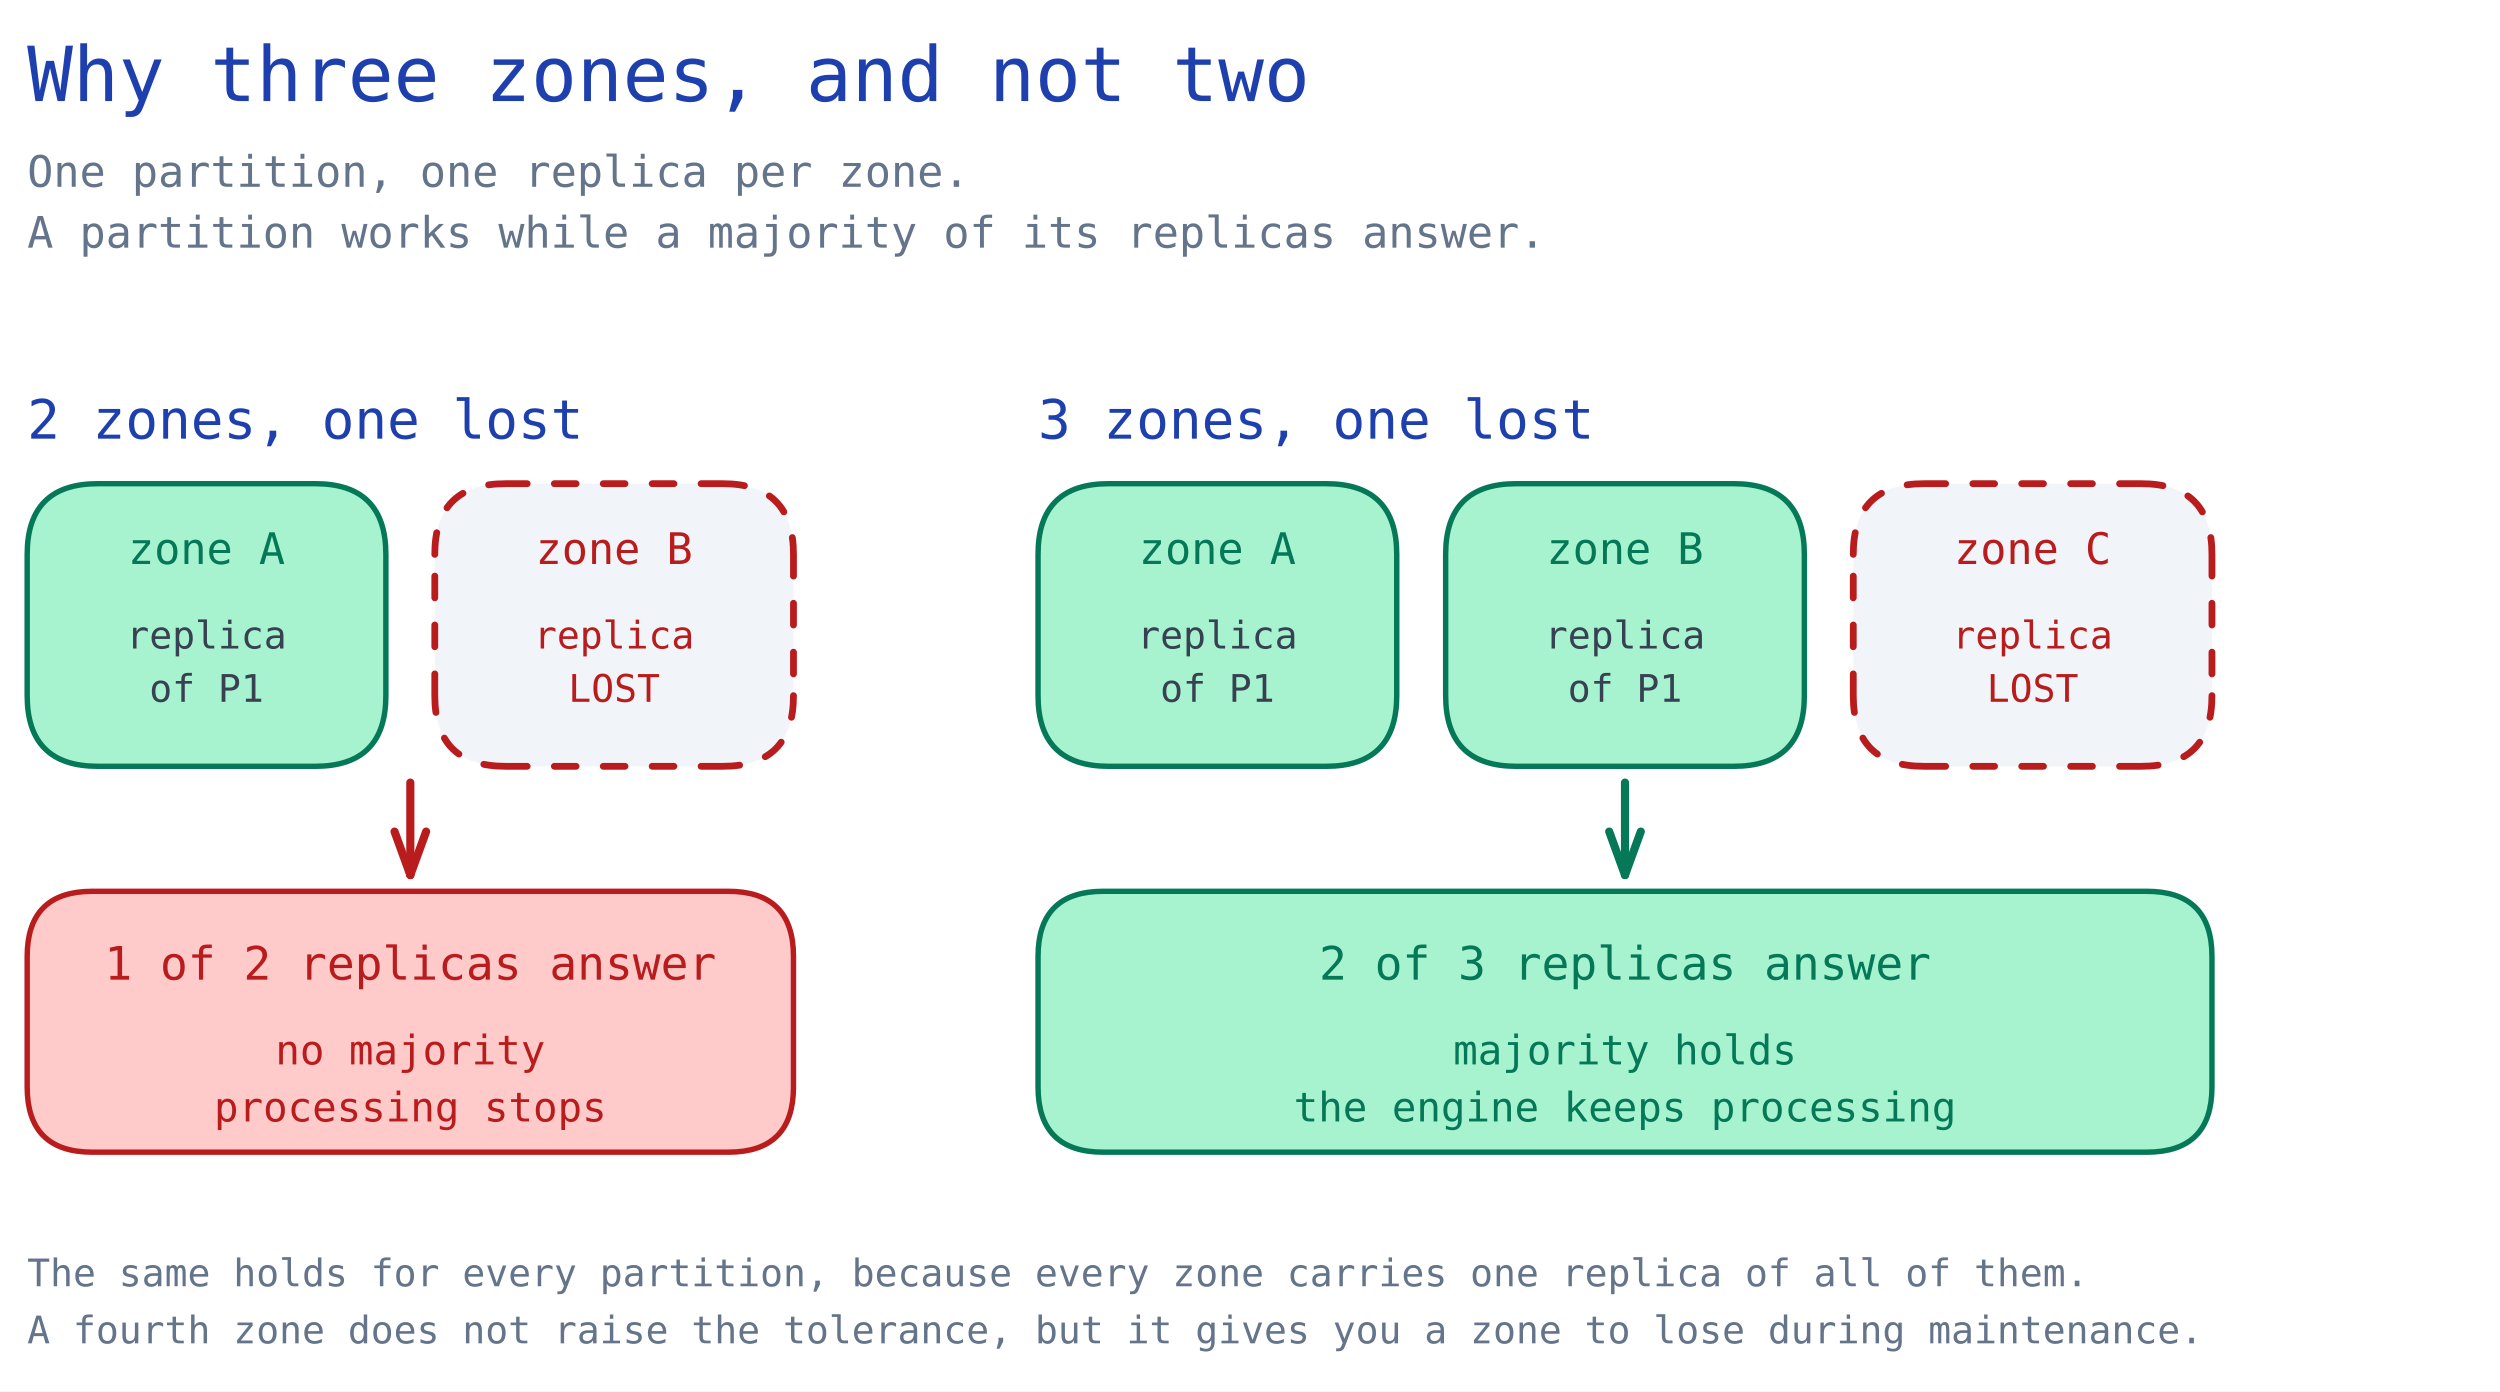
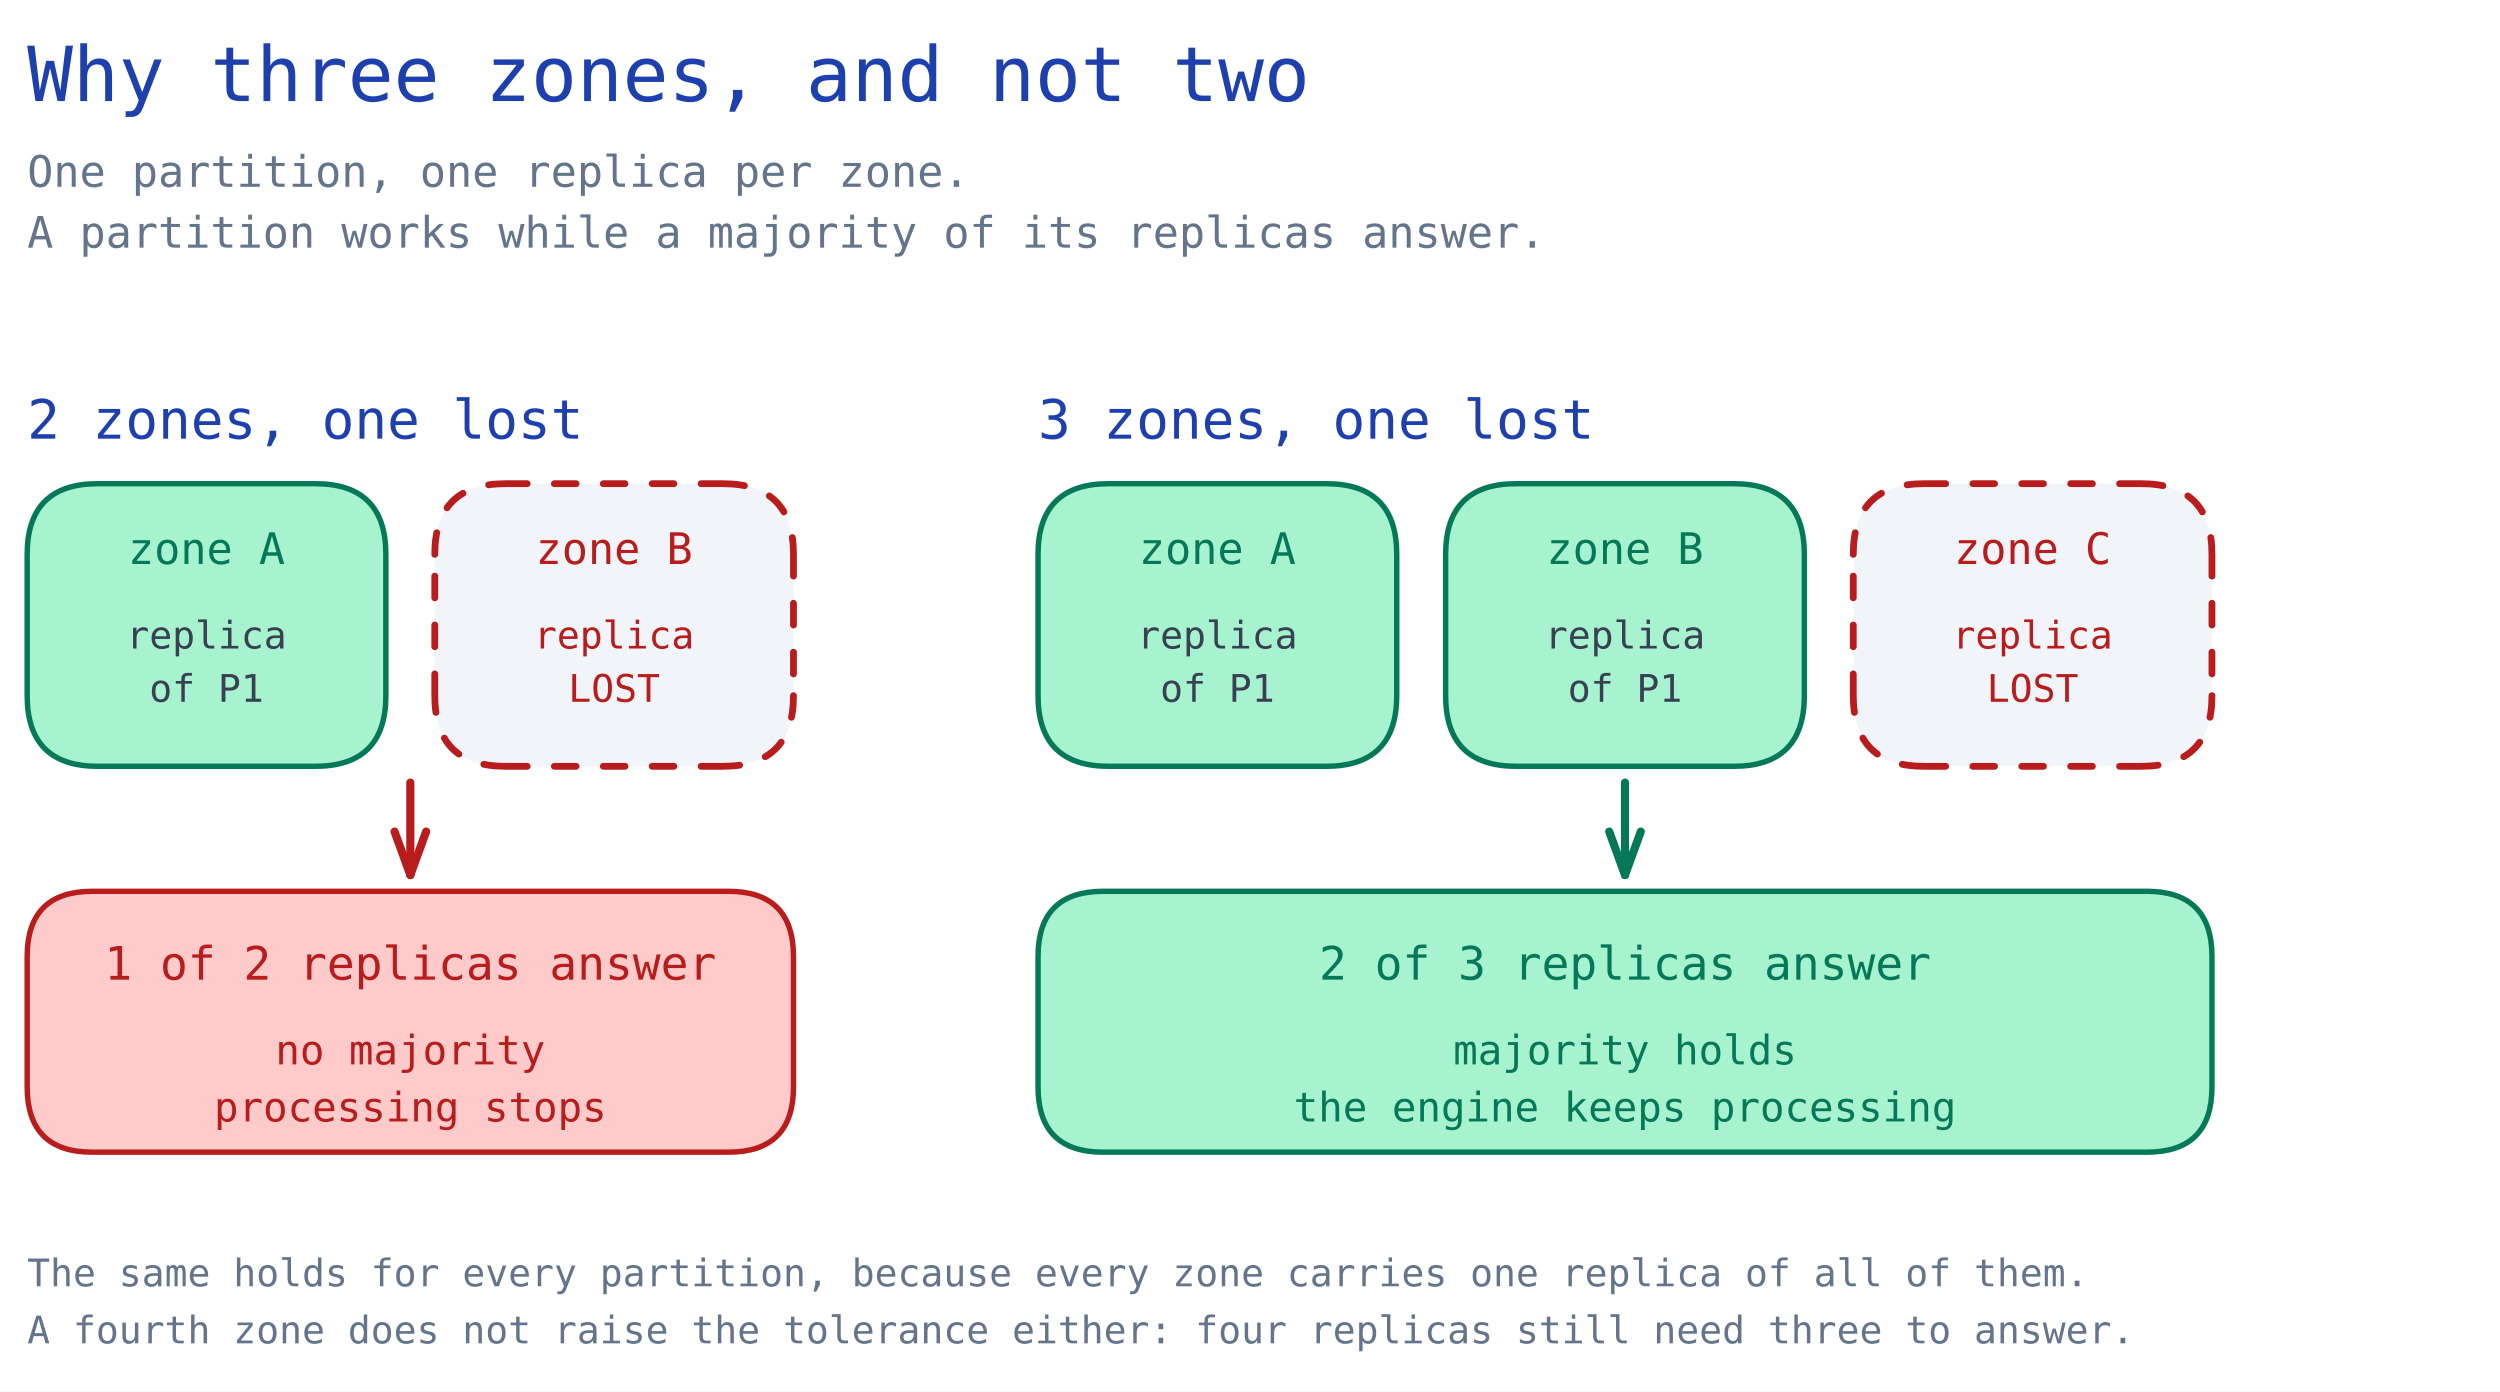
<svg xmlns="http://www.w3.org/2000/svg" version="1.1" viewBox="0 0 920 512">
  <defs />
  <rect x="0" y="0" width="920" height="512" fill="#ffffff" />
  <g transform="translate(10 10) rotate(0 350 17)">
    <text x="0" y="27.207" font-family="ui-monospace, SFMono-Regular, Menlo, Consolas, monospace" font-size="28px" fill="#1e40af" text-anchor="start" style="white-space: pre;" direction="ltr" dominant-baseline="alphabetic">Why three zones, and not two</text>
  </g>
  <g transform="translate(10 52) rotate(0 450 22)">
    <text x="0" y="16.747" font-family="ui-monospace, SFMono-Regular, Menlo, Consolas, monospace" font-size="16px" fill="#64748b" text-anchor="start" style="white-space: pre;" direction="ltr" dominant-baseline="alphabetic">One partition, one replica per zone.</text>
    <text x="0" y="39.147" font-family="ui-monospace, SFMono-Regular, Menlo, Consolas, monospace" font-size="16px" fill="#64748b" text-anchor="start" style="white-space: pre;" direction="ltr" dominant-baseline="alphabetic">A partition works while a majority of its replicas answer.</text>
  </g>
  <g transform="translate(10 142) rotate(0 210 12)">
    <text x="0" y="19.434" font-family="ui-monospace, SFMono-Regular, Menlo, Consolas, monospace" font-size="20px" fill="#1e40af" text-anchor="start" style="white-space: pre;" direction="ltr" dominant-baseline="alphabetic">2 zones, one lost</text>
  </g>
  <g stroke-linecap="round" transform="translate(10 178) rotate(0 66 52)">
    <path d="M26 0 C47.24 0, 68.47 0, 106 0 C123.33 0, 132 8.67, 132 26 C132 42.09, 132 58.18, 132 78 C132 95.33, 123.33 104, 106 104 C89.53 104, 73.06 104, 26 104 C8.67 104, 0 95.33, 0 78 C0 66.23, 0 54.46, 0 26 C0 8.67, 8.67 0, 26 0" stroke="none" stroke-width="0" fill="#a7f3d0" />
    <path d="M26 0 C53.9 0, 81.79 0, 106 0 M26 0 C56.14 0, 86.28 0, 106 0 M106 0 C123.33 0, 132 8.67, 132 26 M106 0 C123.33 0, 132 8.67, 132 26 M132 26 C132 46.64, 132 67.28, 132 78 M132 26 C132 44.02, 132 62.03, 132 78 M132 78 C132 95.33, 123.33 104, 106 104 M132 78 C132 95.33, 123.33 104, 106 104 M106 104 C87.04 104, 68.08 104, 26 104 M106 104 C74.47 104, 42.95 104, 26 104 M26 104 C8.67 104, 0 95.33, 0 78 M26 104 C8.67 104, 0 95.33, 0 78 M0 78 C0 61.56, 0 45.12, 0 26 M0 78 C0 64.53, 0 51.06, 0 26 M0 26 C0 8.67, 8.67 0, 26 0 M0 26 C0 8.67, 8.67 0, 26 0" stroke="#047857" stroke-width="2" fill="none" />
  </g>
  <g transform="translate(10 192) rotate(0 66 11)">
    <text x="66" y="15.547" font-family="ui-monospace, SFMono-Regular, Menlo, Consolas, monospace" font-size="16px" fill="#047857" text-anchor="middle" style="white-space: pre;" direction="ltr" dominant-baseline="alphabetic">zone A</text>
  </g>
  <g transform="translate(10 224) rotate(0 66 22)">
    <text x="66" y="14.654" font-family="ui-monospace, SFMono-Regular, Menlo, Consolas, monospace" font-size="14px" fill="#374151" text-anchor="middle" style="white-space: pre;" direction="ltr" dominant-baseline="alphabetic">replica</text>
    <text x="66" y="34.254" font-family="ui-monospace, SFMono-Regular, Menlo, Consolas, monospace" font-size="14px" fill="#374151" text-anchor="middle" style="white-space: pre;" direction="ltr" dominant-baseline="alphabetic">of P1</text>
  </g>
  <g stroke-linecap="round" transform="translate(160 178) rotate(0 66 52)">
    <path d="M26 0 C52.48 0, 78.96 0, 106 0 C123.33 0, 132 8.67, 132 26 C132 40.86, 132 55.73, 132 78 C132 95.33, 123.33 104, 106 104 C87.04 104, 68.08 104, 26 104 C8.67 104, 0 95.33, 0 78 C0 65.23, 0 52.46, 0 26 C0 8.67, 8.67 0, 26 0" stroke="none" stroke-width="0" fill="#f1f5f9" />
    <path d="M26 0 C53.9 0, 81.8 0, 106 0 M106 0 C123.33 0, 132 8.67, 132 26 M132 26 C132 37.64, 132 49.27, 132 78 M132 78 C132 95.33, 123.33 104, 106 104 M106 104 C81.85 104, 57.69 104, 26 104 M26 104 C8.67 104, 0 95.33, 0 78 M0 78 C0 59.95, 0 41.89, 0 26 M0 26 C0 8.67, 8.67 0, 26 0" stroke="#b91c1c" stroke-width="2.5" fill="none" stroke-dasharray="8 10" />
  </g>
  <g transform="translate(160 192) rotate(0 66 11)">
    <text x="66" y="15.547" font-family="ui-monospace, SFMono-Regular, Menlo, Consolas, monospace" font-size="16px" fill="#b91c1c" text-anchor="middle" style="white-space: pre;" direction="ltr" dominant-baseline="alphabetic">zone B</text>
  </g>
  <g transform="translate(160 224) rotate(0 66 22)">
    <text x="66" y="14.654" font-family="ui-monospace, SFMono-Regular, Menlo, Consolas, monospace" font-size="14px" fill="#b91c1c" text-anchor="middle" style="white-space: pre;" direction="ltr" dominant-baseline="alphabetic">replica</text>
    <text x="66" y="34.254" font-family="ui-monospace, SFMono-Regular, Menlo, Consolas, monospace" font-size="14px" fill="#b91c1c" text-anchor="middle" style="white-space: pre;" direction="ltr" dominant-baseline="alphabetic">LOST</text>
  </g>
  <g stroke-linecap="round">
    <g transform="translate(151 288) rotate(0 0 17)">
      <path d="M0 0 C0 11.86, 0 23.72, 0 34 M0 0 C0 8.18, 0 16.37, 0 34" stroke="#b91c1c" stroke-width="3" fill="none" />
    </g>
    <g transform="translate(151 288) rotate(0 0 17)">
      <path d="M-5.81 18.03 C-3.79 23.6, -1.76 29.17, 0 34 M-5.81 18.03 C-4.41 21.87, -3.02 25.72, 0 34" stroke="#b91c1c" stroke-width="3" fill="none" />
    </g>
    <g transform="translate(151 288) rotate(0 0 17)">
      <path d="M5.81 18.03 C3.79 23.6, 1.76 29.17, 0 34 M5.81 18.03 C4.41 21.87, 3.02 25.72, 0 34" stroke="#b91c1c" stroke-width="3" fill="none" />
    </g>
  </g>
  <mask />
  <g stroke-linecap="round" transform="translate(10 328) rotate(0 141 48)">
    <path d="M24 0 C104.78 0, 185.57 0, 258 0 C274 0, 282 8, 282 24 C282 36.69, 282 49.39, 282 72 C282 88, 274 96, 258 96 C187.38 96, 116.76 96, 24 96 C8 96, 0 88, 0 72 C0 60.88, 0 49.76, 0 24 C0 8, 8 0, 24 0" stroke="none" stroke-width="0" fill="#fecaca" />
    <path d="M24 0 C105.61 0, 187.22 0, 258 0 M24 0 C114.01 0, 204.03 0, 258 0 M258 0 C274 0, 282 8, 282 24 M258 0 C274 0, 282 8, 282 24 M282 24 C282 35.61, 282 47.23, 282 72 M282 24 C282 43.19, 282 62.38, 282 72 M282 72 C282 88, 274 96, 258 96 M282 72 C282 88, 274 96, 258 96 M258 96 C198 96, 138.01 96, 24 96 M258 96 C207.56 96, 157.12 96, 24 96 M24 96 C8 96, 0 88, 0 72 M24 96 C8 96, 0 88, 0 72 M0 72 C0 56.09, 0 40.18, 0 24 M0 72 C0 56.22, 0 40.43, 0 24 M0 24 C0 8, 8 0, 24 0 M0 24 C0 8, 8 0, 24 0" stroke="#b91c1c" stroke-width="2" fill="none" />
  </g>
  <g transform="translate(10 344) rotate(0 141 12)">
    <text x="141" y="16.519" font-family="ui-monospace, SFMono-Regular, Menlo, Consolas, monospace" font-size="17px" fill="#b91c1c" text-anchor="middle" style="white-space: pre;" direction="ltr" dominant-baseline="alphabetic">1 of 2 replicas answer</text>
  </g>
  <g transform="translate(10 376) rotate(0 141 20)">
    <text x="141" y="15.7" font-family="ui-monospace, SFMono-Regular, Menlo, Consolas, monospace" font-size="15px" fill="#b91c1c" text-anchor="middle" style="white-space: pre;" direction="ltr" dominant-baseline="alphabetic">no majority</text>
    <text x="141" y="36.7" font-family="ui-monospace, SFMono-Regular, Menlo, Consolas, monospace" font-size="15px" fill="#b91c1c" text-anchor="middle" style="white-space: pre;" direction="ltr" dominant-baseline="alphabetic">processing stops</text>
  </g>
  <g transform="translate(382 142) rotate(0 210 12)">
    <text x="0" y="19.434" font-family="ui-monospace, SFMono-Regular, Menlo, Consolas, monospace" font-size="20px" fill="#1e40af" text-anchor="start" style="white-space: pre;" direction="ltr" dominant-baseline="alphabetic">3 zones, one lost</text>
  </g>
  <g stroke-linecap="round" transform="translate(382 178) rotate(0 66 52)">
    <path d="M26 0 C50.41 0, 74.82 0, 106 0 C123.33 0, 132 8.67, 132 26 C132 39.9, 132 53.8, 132 78 C132 95.33, 123.33 104, 106 104 C75.19 104, 44.37 104, 26 104 C8.67 104, 0 95.33, 0 78 C0 58.36, 0 38.73, 0 26 C0 8.67, 8.67 0, 26 0" stroke="none" stroke-width="0" fill="#a7f3d0" />
    <path d="M26 0 C53.9 0, 81.81 0, 106 0 M26 0 C54.85 0, 83.7 0, 106 0 M106 0 C123.33 0, 132 8.67, 132 26 M106 0 C123.33 0, 132 8.67, 132 26 M132 26 C132 45.86, 132 65.72, 132 78 M132 26 C132 42.43, 132 58.86, 132 78 M132 78 C132 95.33, 123.33 104, 106 104 M132 78 C132 95.33, 123.33 104, 106 104 M106 104 C75.46 104, 44.92 104, 26 104 M106 104 C78.63 104, 51.26 104, 26 104 M26 104 C8.67 104, 0 95.33, 0 78 M26 104 C8.67 104, 0 95.33, 0 78 M0 78 C0 66.25, 0 54.5, 0 26 M0 78 C0 60.31, 0 42.62, 0 26 M0 26 C0 8.67, 8.67 0, 26 0 M0 26 C0 8.67, 8.67 0, 26 0" stroke="#047857" stroke-width="2" fill="none" />
  </g>
  <g transform="translate(382 192) rotate(0 66 11)">
    <text x="66" y="15.547" font-family="ui-monospace, SFMono-Regular, Menlo, Consolas, monospace" font-size="16px" fill="#047857" text-anchor="middle" style="white-space: pre;" direction="ltr" dominant-baseline="alphabetic">zone A</text>
  </g>
  <g transform="translate(382 224) rotate(0 66 22)">
    <text x="66" y="14.654" font-family="ui-monospace, SFMono-Regular, Menlo, Consolas, monospace" font-size="14px" fill="#374151" text-anchor="middle" style="white-space: pre;" direction="ltr" dominant-baseline="alphabetic">replica</text>
    <text x="66" y="34.254" font-family="ui-monospace, SFMono-Regular, Menlo, Consolas, monospace" font-size="14px" fill="#374151" text-anchor="middle" style="white-space: pre;" direction="ltr" dominant-baseline="alphabetic">of P1</text>
  </g>
  <g stroke-linecap="round" transform="translate(532 178) rotate(0 66 52)">
    <path d="M26 0 C44 0, 62 0, 106 0 C123.33 0, 132 8.67, 132 26 C132 37.41, 132 48.82, 132 78 C132 95.33, 123.33 104, 106 104 C74.18 104, 42.37 104, 26 104 C8.67 104, 0 95.33, 0 78 C0 65.67, 0 53.35, 0 26 C0 8.67, 8.67 0, 26 0" stroke="none" stroke-width="0" fill="#a7f3d0" />
    <path d="M26 0 C53.91 0, 81.81 0, 106 0 M26 0 C57.41 0, 88.81 0, 106 0 M106 0 C123.33 0, 132 8.67, 132 26 M106 0 C123.33 0, 132 8.67, 132 26 M132 26 C132 40.92, 132 55.84, 132 78 M132 26 C132 39.16, 132 52.32, 132 78 M132 78 C132 95.33, 123.33 104, 106 104 M132 78 C132 95.33, 123.33 104, 106 104 M106 104 C83.93 104, 61.87 104, 26 104 M106 104 C87.04 104, 68.07 104, 26 104 M26 104 C8.67 104, 0 95.33, 0 78 M26 104 C8.67 104, 0 95.33, 0 78 M0 78 C0 59.97, 0 41.93, 0 26 M0 78 C0 57.27, 0 36.54, 0 26 M0 26 C0 8.67, 8.67 0, 26 0 M0 26 C0 8.67, 8.67 0, 26 0" stroke="#047857" stroke-width="2" fill="none" />
  </g>
  <g transform="translate(532 192) rotate(0 66 11)">
    <text x="66" y="15.547" font-family="ui-monospace, SFMono-Regular, Menlo, Consolas, monospace" font-size="16px" fill="#047857" text-anchor="middle" style="white-space: pre;" direction="ltr" dominant-baseline="alphabetic">zone B</text>
  </g>
  <g transform="translate(532 224) rotate(0 66 22)">
    <text x="66" y="14.654" font-family="ui-monospace, SFMono-Regular, Menlo, Consolas, monospace" font-size="14px" fill="#374151" text-anchor="middle" style="white-space: pre;" direction="ltr" dominant-baseline="alphabetic">replica</text>
    <text x="66" y="34.254" font-family="ui-monospace, SFMono-Regular, Menlo, Consolas, monospace" font-size="14px" fill="#374151" text-anchor="middle" style="white-space: pre;" direction="ltr" dominant-baseline="alphabetic">of P1</text>
  </g>
  <g stroke-linecap="round" transform="translate(682 178) rotate(0 66 52)">
    <path d="M26 0 C55.59 0, 85.18 0, 106 0 C123.33 0, 132 8.67, 132 26 C132 36.99, 132 47.98, 132 78 C132 95.33, 123.33 104, 106 104 C84.59 104, 63.17 104, 26 104 C8.67 104, 0 95.33, 0 78 C0 65.99, 0 53.97, 0 26 C0 8.67, 8.67 0, 26 0" stroke="none" stroke-width="0" fill="#f1f5f9" />
    <path d="M26 0 C53.91 0, 81.82 0, 106 0 M106 0 C123.33 0, 132 8.67, 132 26 M132 26 C132 37.52, 132 49.05, 132 78 M132 78 C132 95.33, 123.33 104, 106 104 M106 104 C74.64 104, 43.28 104, 26 104 M26 104 C8.67 104, 0 95.33, 0 78 M0 78 C0 64.36, 0 50.72, 0 26 M0 26 C0 8.67, 8.67 0, 26 0" stroke="#b91c1c" stroke-width="2.5" fill="none" stroke-dasharray="8 10" />
  </g>
  <g transform="translate(682 192) rotate(0 66 11)">
    <text x="66" y="15.547" font-family="ui-monospace, SFMono-Regular, Menlo, Consolas, monospace" font-size="16px" fill="#b91c1c" text-anchor="middle" style="white-space: pre;" direction="ltr" dominant-baseline="alphabetic">zone C</text>
  </g>
  <g transform="translate(682 224) rotate(0 66 22)">
    <text x="66" y="14.654" font-family="ui-monospace, SFMono-Regular, Menlo, Consolas, monospace" font-size="14px" fill="#b91c1c" text-anchor="middle" style="white-space: pre;" direction="ltr" dominant-baseline="alphabetic">replica</text>
    <text x="66" y="34.254" font-family="ui-monospace, SFMono-Regular, Menlo, Consolas, monospace" font-size="14px" fill="#b91c1c" text-anchor="middle" style="white-space: pre;" direction="ltr" dominant-baseline="alphabetic">LOST</text>
  </g>
  <g stroke-linecap="round">
    <g transform="translate(598 288) rotate(0 0 17)">
      <path d="M0 0 C0 11.86, 0 23.72, 0 34 M0 0 C0 8.72, 0 17.44, 0 34" stroke="#047857" stroke-width="3" fill="none" />
    </g>
    <g transform="translate(598 288) rotate(0 0 17)">
      <path d="M-5.81 18.03 C-3.79 23.6, -1.76 29.17, 0 34 M-5.81 18.03 C-4.32 22.12, -2.83 26.22, 0 34" stroke="#047857" stroke-width="3" fill="none" />
    </g>
    <g transform="translate(598 288) rotate(0 0 17)">
      <path d="M5.81 18.03 C3.79 23.6, 1.76 29.17, 0 34 M5.81 18.03 C4.32 22.12, 2.83 26.22, 0 34" stroke="#047857" stroke-width="3" fill="none" />
    </g>
  </g>
  <mask />
  <g stroke-linecap="round" transform="translate(382 328) rotate(0 216 48)">
    <path d="M24 0 C141.04 0, 258.08 0, 408 0 C424 0, 432 8, 432 24 C432 41.97, 432 59.94, 432 72 C432 88, 424 96, 408 96 C295.25 96, 182.51 96, 24 96 C8 96, 0 88, 0 72 C0 60.36, 0 48.73, 0 24 C0 8, 8 0, 24 0" stroke="none" stroke-width="0" fill="#a7f3d0" />
    <path d="M24 0 C157.97 0, 291.95 0, 408 0 M24 0 C100.99 0, 177.98 0, 408 0 M408 0 C424 0, 432 8, 432 24 M408 0 C424 0, 432 8, 432 24 M432 24 C432 39.94, 432 55.87, 432 72 M432 24 C432 38.71, 432 53.41, 432 72 M432 72 C432 88, 424 96, 408 96 M432 72 C432 88, 424 96, 408 96 M408 96 C294.63 96, 181.27 96, 24 96 M408 96 C308.73 96, 209.46 96, 24 96 M24 96 C8 96, 0 88, 0 72 M24 96 C8 96, 0 88, 0 72 M0 72 C0 54.62, 0 37.23, 0 24 M0 72 C0 59.11, 0 46.22, 0 24 M0 24 C0 8, 8 0, 24 0 M0 24 C0 8, 8 0, 24 0" stroke="#047857" stroke-width="2" fill="none" />
  </g>
  <g transform="translate(382 344) rotate(0 216 12)">
    <text x="216" y="16.519" font-family="ui-monospace, SFMono-Regular, Menlo, Consolas, monospace" font-size="17px" fill="#047857" text-anchor="middle" style="white-space: pre;" direction="ltr" dominant-baseline="alphabetic">2 of 3 replicas answer</text>
  </g>
  <g transform="translate(382 376) rotate(0 216 20)">
    <text x="216" y="15.7" font-family="ui-monospace, SFMono-Regular, Menlo, Consolas, monospace" font-size="15px" fill="#047857" text-anchor="middle" style="white-space: pre;" direction="ltr" dominant-baseline="alphabetic">majority holds</text>
    <text x="216" y="36.7" font-family="ui-monospace, SFMono-Regular, Menlo, Consolas, monospace" font-size="15px" fill="#047857" text-anchor="middle" style="white-space: pre;" direction="ltr" dominant-baseline="alphabetic">the engine keeps processing</text>
  </g>
  <g transform="translate(10 458) rotate(0 450 22)">
    <text x="0" y="15.354" font-family="ui-monospace, SFMono-Regular, Menlo, Consolas, monospace" font-size="14px" fill="#64748b" text-anchor="start" style="white-space: pre;" direction="ltr" dominant-baseline="alphabetic">The same holds for every partition, because every zone carries one replica of all of them.</text>
-     <text x="0" y="36.354" font-family="ui-monospace, SFMono-Regular, Menlo, Consolas, monospace" font-size="14px" fill="#64748b" text-anchor="start" style="white-space: pre;" direction="ltr" dominant-baseline="alphabetic">A fourth zone does not raise the tolerance, but it gives you a zone to lose during maintenance.</text>
+     <text x="0" y="36.354" font-family="ui-monospace, SFMono-Regular, Menlo, Consolas, monospace" font-size="14px" fill="#64748b" text-anchor="start" style="white-space: pre;" direction="ltr" dominant-baseline="alphabetic">A fourth zone does not raise the tolerance either: four replicas still need three to answer.</text>
  </g>
</svg>
